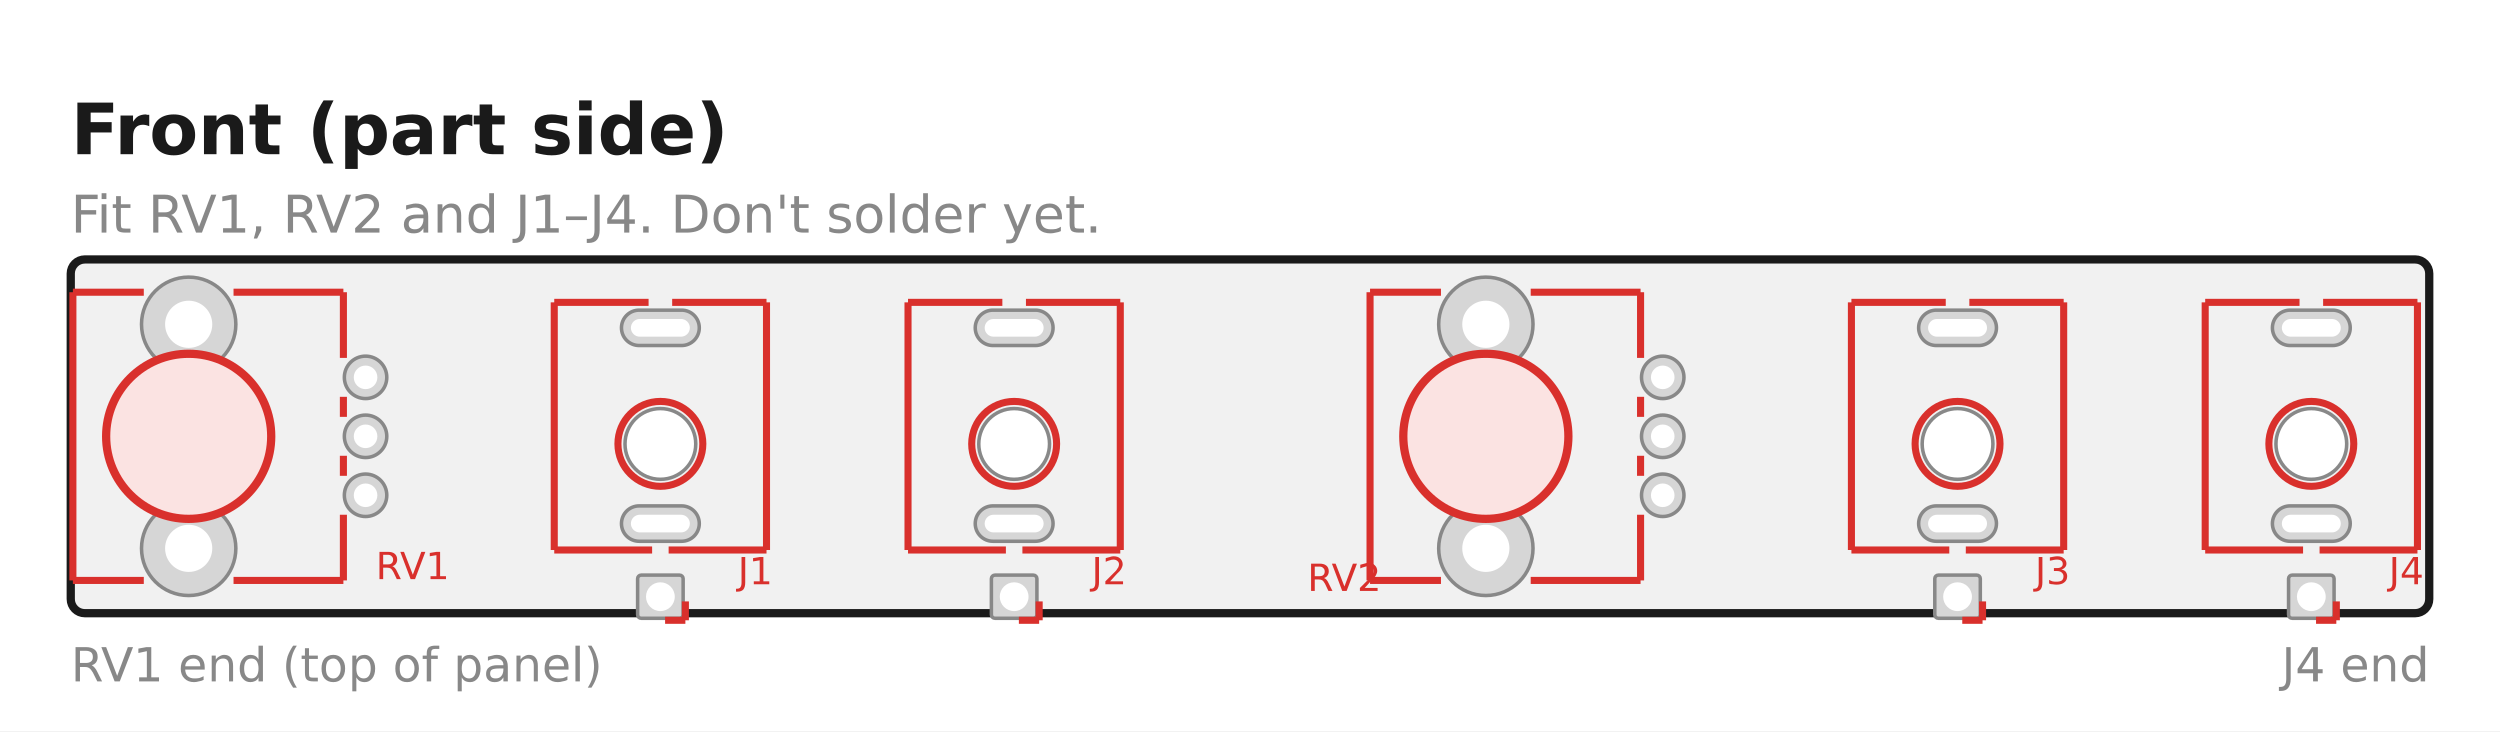
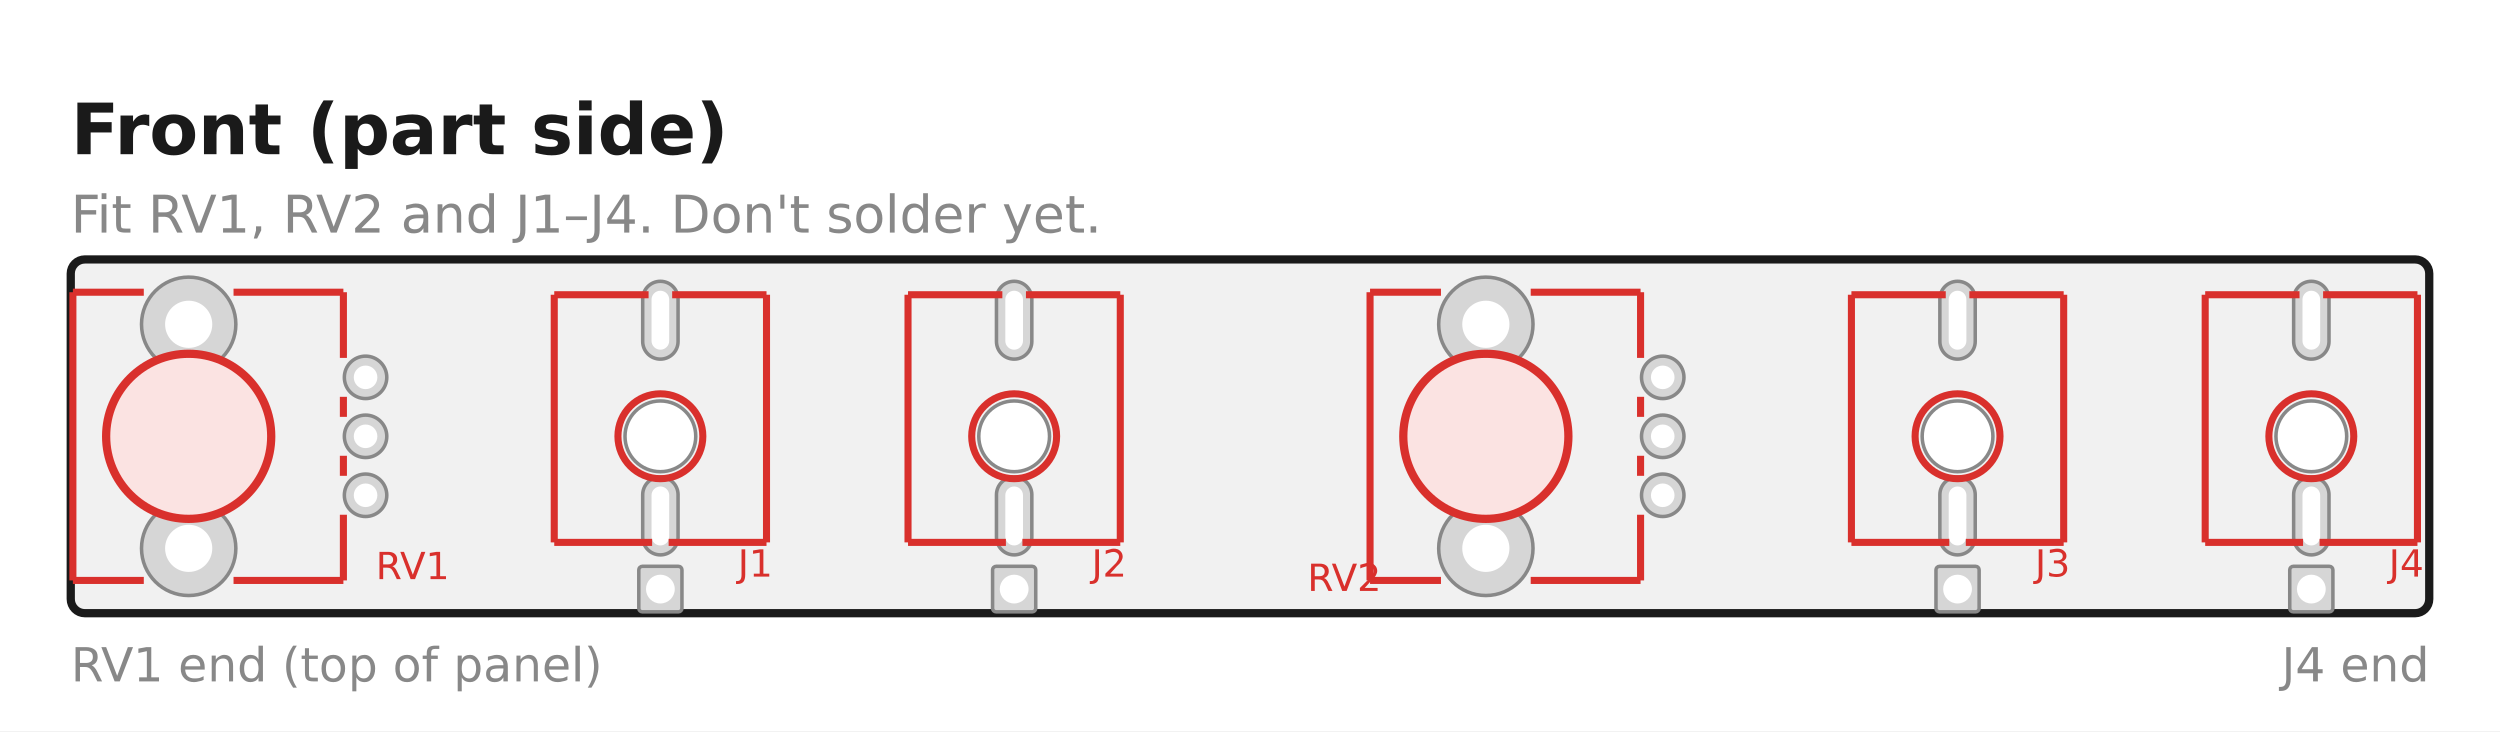
<svg xmlns="http://www.w3.org/2000/svg" viewBox="-3 -3 106 31.0" width="424" height="124">
  <rect x="-3" y="-3" width="106" height="31.0" fill="#fff" />
  <text x="0.00" y="2.50" font-family="DejaVu Sans, Helvetica, Arial, sans-serif" font-size="3" font-weight="bold" fill="#1a1a1a" text-anchor="start" dominant-baseline="central">Front (part side)</text>
  <text x="0.00" y="6.10" font-family="DejaVu Sans, Helvetica, Arial, sans-serif" font-size="2.2" font-weight="normal" fill="#888" text-anchor="start" dominant-baseline="central">Fit RV1, RV2 and J1–J4. Don't solder yet.</text>
  <rect x="0" y="8" width="100.0" height="15.0" rx="0.6" fill="#f1f1f1" stroke="#1a1a1a" stroke-width="0.35" />
-   <rect x="23.500" y="14.323" width="3.0" height="3.0" rx="1.5" fill="#fff" stroke="#888" stroke-width="0.15" />
-   <rect x="23.350" y="18.450" width="3.3" height="1.5" rx="0.75" fill="#d6d6d6" stroke="#888" stroke-width="0.15" />
-   <rect x="23.750" y="18.825" width="2.5" height="0.75" rx="0.375" fill="#fff" stroke="none" stroke-width="0.15" />
-   <rect x="24.035" y="21.385" width="1.93" height="1.83" rx="0.15" fill="#d6d6d6" stroke="#888" stroke-width="0.15" />
-   <rect x="24.390" y="21.690" width="1.22" height="1.22" rx="0.61" fill="#fff" stroke="none" stroke-width="0.15" />
-   <rect x="23.350" y="10.150" width="3.3" height="1.5" rx="0.75" fill="#d6d6d6" stroke="#888" stroke-width="0.15" />
-   <rect x="23.750" y="10.525" width="2.5" height="0.75" rx="0.375" fill="#fff" stroke="none" stroke-width="0.15" />
-   <line x1="29.500" y1="20.320" x2="29.500" y2="9.820" stroke="#d9302c" stroke-width="0.3" />
-   <line x1="20.500" y1="20.320" x2="20.500" y2="9.820" stroke="#d9302c" stroke-width="0.3" />
-   <line x1="20.500" y1="9.820" x2="24.500" y2="9.820" stroke="#d9302c" stroke-width="0.3" />
-   <line x1="25.500" y1="9.820" x2="29.500" y2="9.820" stroke="#d9302c" stroke-width="0.3" />
-   <line x1="20.500" y1="20.320" x2="24.650" y2="20.320" stroke="#d9302c" stroke-width="0.3" />
-   <line x1="25.350" y1="20.320" x2="29.500" y2="20.320" stroke="#d9302c" stroke-width="0.3" />
-   <line x1="26.060" y1="23.300" x2="26.060" y2="22.500" stroke="#d9302c" stroke-width="0.3" />
-   <line x1="26.060" y1="23.300" x2="25.200" y2="23.300" stroke="#d9302c" stroke-width="0.3" />
-   <circle cx="25.000" cy="15.820" r="1.8" fill="none" stroke="#d9302c" stroke-width="0.3" />
-   <text x="29.030" y="21.220" font-family="DejaVu Sans, Helvetica, Arial, sans-serif" font-size="1.6" fill="#d9302c" text-anchor="middle" dominant-baseline="central">J1</text>
-   <rect x="38.500" y="14.323" width="3.0" height="3.0" rx="1.5" fill="#fff" stroke="#888" stroke-width="0.15" />
-   <rect x="38.350" y="18.450" width="3.3" height="1.5" rx="0.75" fill="#d6d6d6" stroke="#888" stroke-width="0.15" />
-   <rect x="38.750" y="18.825" width="2.5" height="0.75" rx="0.375" fill="#fff" stroke="none" stroke-width="0.15" />
-   <rect x="39.035" y="21.385" width="1.93" height="1.83" rx="0.15" fill="#d6d6d6" stroke="#888" stroke-width="0.15" />
-   <rect x="39.390" y="21.690" width="1.22" height="1.22" rx="0.61" fill="#fff" stroke="none" stroke-width="0.15" />
-   <rect x="38.350" y="10.150" width="3.3" height="1.5" rx="0.75" fill="#d6d6d6" stroke="#888" stroke-width="0.15" />
-   <rect x="38.750" y="10.525" width="2.5" height="0.75" rx="0.375" fill="#fff" stroke="none" stroke-width="0.15" />
-   <line x1="44.500" y1="20.320" x2="44.500" y2="9.820" stroke="#d9302c" stroke-width="0.3" />
-   <line x1="35.500" y1="20.320" x2="35.500" y2="9.820" stroke="#d9302c" stroke-width="0.3" />
-   <line x1="35.500" y1="9.820" x2="39.500" y2="9.820" stroke="#d9302c" stroke-width="0.3" />
-   <line x1="40.500" y1="9.820" x2="44.500" y2="9.820" stroke="#d9302c" stroke-width="0.3" />
-   <line x1="35.500" y1="20.320" x2="39.650" y2="20.320" stroke="#d9302c" stroke-width="0.3" />
-   <line x1="40.350" y1="20.320" x2="44.500" y2="20.320" stroke="#d9302c" stroke-width="0.3" />
-   <line x1="41.060" y1="23.300" x2="41.060" y2="22.500" stroke="#d9302c" stroke-width="0.3" />
-   <line x1="41.060" y1="23.300" x2="40.200" y2="23.300" stroke="#d9302c" stroke-width="0.3" />
-   <circle cx="40.000" cy="15.820" r="1.8" fill="none" stroke="#d9302c" stroke-width="0.3" />
-   <text x="44.030" y="21.220" font-family="DejaVu Sans, Helvetica, Arial, sans-serif" font-size="1.6" fill="#d9302c" text-anchor="middle" dominant-baseline="central">J2</text>
-   <rect x="78.500" y="14.323" width="3.0" height="3.0" rx="1.5" fill="#fff" stroke="#888" stroke-width="0.15" />
-   <rect x="78.350" y="18.450" width="3.3" height="1.5" rx="0.75" fill="#d6d6d6" stroke="#888" stroke-width="0.15" />
-   <rect x="78.750" y="18.825" width="2.5" height="0.75" rx="0.375" fill="#fff" stroke="none" stroke-width="0.15" />
-   <rect x="79.035" y="21.385" width="1.93" height="1.83" rx="0.15" fill="#d6d6d6" stroke="#888" stroke-width="0.15" />
-   <rect x="79.390" y="21.690" width="1.22" height="1.22" rx="0.61" fill="#fff" stroke="none" stroke-width="0.15" />
-   <rect x="78.350" y="10.150" width="3.3" height="1.5" rx="0.75" fill="#d6d6d6" stroke="#888" stroke-width="0.15" />
-   <rect x="78.750" y="10.525" width="2.5" height="0.75" rx="0.375" fill="#fff" stroke="none" stroke-width="0.15" />
-   <line x1="84.500" y1="20.320" x2="84.500" y2="9.820" stroke="#d9302c" stroke-width="0.3" />
-   <line x1="75.500" y1="20.320" x2="75.500" y2="9.820" stroke="#d9302c" stroke-width="0.3" />
-   <line x1="75.500" y1="9.820" x2="79.500" y2="9.820" stroke="#d9302c" stroke-width="0.3" />
-   <line x1="80.500" y1="9.820" x2="84.500" y2="9.820" stroke="#d9302c" stroke-width="0.3" />
-   <line x1="75.500" y1="20.320" x2="79.650" y2="20.320" stroke="#d9302c" stroke-width="0.3" />
-   <line x1="80.350" y1="20.320" x2="84.500" y2="20.320" stroke="#d9302c" stroke-width="0.3" />
-   <line x1="81.060" y1="23.300" x2="81.060" y2="22.500" stroke="#d9302c" stroke-width="0.3" />
-   <line x1="81.060" y1="23.300" x2="80.200" y2="23.300" stroke="#d9302c" stroke-width="0.3" />
-   <circle cx="80.000" cy="15.820" r="1.8" fill="none" stroke="#d9302c" stroke-width="0.3" />
-   <text x="84.030" y="21.220" font-family="DejaVu Sans, Helvetica, Arial, sans-serif" font-size="1.6" fill="#d9302c" text-anchor="middle" dominant-baseline="central">J3</text>
-   <rect x="93.500" y="14.323" width="3.0" height="3.0" rx="1.5" fill="#fff" stroke="#888" stroke-width="0.15" />
-   <rect x="93.350" y="18.450" width="3.3" height="1.5" rx="0.75" fill="#d6d6d6" stroke="#888" stroke-width="0.15" />
-   <rect x="93.750" y="18.825" width="2.5" height="0.75" rx="0.375" fill="#fff" stroke="none" stroke-width="0.15" />
-   <rect x="94.035" y="21.385" width="1.93" height="1.83" rx="0.15" fill="#d6d6d6" stroke="#888" stroke-width="0.15" />
-   <rect x="94.390" y="21.690" width="1.22" height="1.22" rx="0.61" fill="#fff" stroke="none" stroke-width="0.15" />
-   <rect x="93.350" y="10.150" width="3.3" height="1.5" rx="0.75" fill="#d6d6d6" stroke="#888" stroke-width="0.15" />
-   <rect x="93.750" y="10.525" width="2.5" height="0.75" rx="0.375" fill="#fff" stroke="none" stroke-width="0.15" />
-   <line x1="99.500" y1="20.320" x2="99.500" y2="9.820" stroke="#d9302c" stroke-width="0.3" />
-   <line x1="90.500" y1="20.320" x2="90.500" y2="9.820" stroke="#d9302c" stroke-width="0.3" />
-   <line x1="90.500" y1="9.820" x2="94.500" y2="9.820" stroke="#d9302c" stroke-width="0.3" />
-   <line x1="95.500" y1="9.820" x2="99.500" y2="9.820" stroke="#d9302c" stroke-width="0.3" />
-   <line x1="90.500" y1="20.320" x2="94.650" y2="20.320" stroke="#d9302c" stroke-width="0.3" />
-   <line x1="95.350" y1="20.320" x2="99.500" y2="20.320" stroke="#d9302c" stroke-width="0.3" />
-   <line x1="96.060" y1="23.300" x2="96.060" y2="22.500" stroke="#d9302c" stroke-width="0.3" />
-   <line x1="96.060" y1="23.300" x2="95.200" y2="23.300" stroke="#d9302c" stroke-width="0.3" />
-   <circle cx="95.000" cy="15.820" r="1.8" fill="none" stroke="#d9302c" stroke-width="0.3" />
-   <text x="99.030" y="21.220" font-family="DejaVu Sans, Helvetica, Arial, sans-serif" font-size="1.6" fill="#d9302c" text-anchor="middle" dominant-baseline="central">J4</text>
+   <rect x="38.500" y="14.000" width="3.0" height="3.0" rx="1.5" fill="#fff" stroke="#888" stroke-width="0.15" />
+   <rect x="39.085" y="21.012" width="1.83" height="1.93" rx="0.15" fill="#d6d6d6" stroke="#888" stroke-width="0.15" />
+   <rect x="39.390" y="21.367" width="1.22" height="1.22" rx="0.61" fill="#fff" stroke="none" stroke-width="0.15" />
+   <rect x="39.250" y="8.927" width="1.5" height="3.3" rx="0.75" fill="#d6d6d6" stroke="#888" stroke-width="0.15" />
+   <rect x="39.625" y="9.327" width="0.75" height="2.5" rx="0.375" fill="#fff" stroke="none" stroke-width="0.15" />
+   <rect x="39.250" y="17.227" width="1.5" height="3.3" rx="0.75" fill="#d6d6d6" stroke="#888" stroke-width="0.15" />
+   <rect x="39.625" y="17.627" width="0.75" height="2.5" rx="0.375" fill="#fff" stroke="none" stroke-width="0.15" />
+   <line x1="35.500" y1="19.997" x2="39.650" y2="19.997" stroke="#d9302c" stroke-width="0.3" />
+   <line x1="35.500" y1="19.997" x2="35.500" y2="9.497" stroke="#d9302c" stroke-width="0.3" />
+   <line x1="40.350" y1="19.997" x2="44.500" y2="19.997" stroke="#d9302c" stroke-width="0.3" />
+   <line x1="44.500" y1="19.997" x2="44.500" y2="9.497" stroke="#d9302c" stroke-width="0.3" />
+   <line x1="35.500" y1="9.497" x2="39.500" y2="9.497" stroke="#d9302c" stroke-width="0.3" />
+   <line x1="40.500" y1="9.497" x2="44.500" y2="9.497" stroke="#d9302c" stroke-width="0.3" />
+   <circle cx="40.000" cy="15.497" r="1.8" fill="none" stroke="#d9302c" stroke-width="0.3" />
+   <text x="44.030" y="20.897" font-family="DejaVu Sans, Helvetica, Arial, sans-serif" font-size="1.6" fill="#d9302c" text-anchor="middle" dominant-baseline="central">J2</text>
+   <circle cx="5.000" cy="20.250" r="2.0" fill="#d6d6d6" stroke="#888" stroke-width="0.15" />
+   <rect x="4.000" y="19.250" width="2.0" height="2.0" rx="1.0" fill="#fff" stroke="none" stroke-width="0.15" />
  <circle cx="5.000" cy="10.750" r="2.0" fill="#d6d6d6" stroke="#888" stroke-width="0.15" />
  <rect x="4.000" y="9.750" width="2.0" height="2.0" rx="1.0" fill="#fff" stroke="none" stroke-width="0.15" />
-   <circle cx="5.000" cy="20.250" r="2.0" fill="#d6d6d6" stroke="#888" stroke-width="0.15" />
-   <rect x="4.000" y="19.250" width="2.0" height="2.0" rx="1.0" fill="#fff" stroke="none" stroke-width="0.15" />
  <circle cx="12.500" cy="13.000" r="0.9" fill="#d6d6d6" stroke="#888" stroke-width="0.15" />
  <rect x="12.000" y="12.500" width="1.0" height="1.0" rx="0.5" fill="#fff" stroke="none" stroke-width="0.15" />
  <circle cx="12.500" cy="15.500" r="0.9" fill="#d6d6d6" stroke="#888" stroke-width="0.15" />
  <rect x="12.000" y="15.000" width="1.0" height="1.0" rx="0.5" fill="#fff" stroke="none" stroke-width="0.15" />
  <circle cx="12.500" cy="18.000" r="0.9" fill="#d6d6d6" stroke="#888" stroke-width="0.15" />
  <rect x="12.000" y="17.500" width="1.0" height="1.0" rx="0.5" fill="#fff" stroke="none" stroke-width="0.15" />
  <line x1="0.090" y1="21.610" x2="0.090" y2="9.390" stroke="#d9302c" stroke-width="0.3" />
+   <line x1="3.097" y1="21.610" x2="0.090" y2="21.610" stroke="#d9302c" stroke-width="0.3" />
+   <line x1="11.560" y1="21.610" x2="6.902" y2="21.610" stroke="#d9302c" stroke-width="0.3" />
+   <line x1="11.560" y1="21.610" x2="11.560" y2="18.825" stroke="#d9302c" stroke-width="0.3" />
+   <line x1="11.560" y1="17.175" x2="11.560" y2="16.325" stroke="#d9302c" stroke-width="0.3" />
+   <line x1="11.560" y1="14.675" x2="11.560" y2="13.825" stroke="#d9302c" stroke-width="0.3" />
  <line x1="11.560" y1="12.175" x2="11.560" y2="9.390" stroke="#d9302c" stroke-width="0.3" />
-   <line x1="11.560" y1="14.675" x2="11.560" y2="13.825" stroke="#d9302c" stroke-width="0.3" />
-   <line x1="11.560" y1="17.175" x2="11.560" y2="16.325" stroke="#d9302c" stroke-width="0.3" />
-   <line x1="11.560" y1="21.610" x2="11.560" y2="18.825" stroke="#d9302c" stroke-width="0.3" />
  <line x1="3.097" y1="9.390" x2="0.090" y2="9.390" stroke="#d9302c" stroke-width="0.3" />
  <line x1="11.560" y1="9.390" x2="6.902" y2="9.390" stroke="#d9302c" stroke-width="0.3" />
-   <line x1="3.097" y1="21.610" x2="0.090" y2="21.610" stroke="#d9302c" stroke-width="0.3" />
-   <line x1="11.560" y1="21.610" x2="6.902" y2="21.610" stroke="#d9302c" stroke-width="0.3" />
  <text x="14.500" y="21.000" font-family="DejaVu Sans, Helvetica, Arial, sans-serif" font-size="1.6" fill="#d9302c" text-anchor="middle" dominant-baseline="central">RV1</text>
+   <rect x="93.500" y="14.000" width="3.0" height="3.0" rx="1.5" fill="#fff" stroke="#888" stroke-width="0.15" />
+   <rect x="94.085" y="21.012" width="1.83" height="1.93" rx="0.15" fill="#d6d6d6" stroke="#888" stroke-width="0.15" />
+   <rect x="94.390" y="21.367" width="1.22" height="1.22" rx="0.61" fill="#fff" stroke="none" stroke-width="0.15" />
+   <rect x="94.250" y="8.927" width="1.5" height="3.3" rx="0.75" fill="#d6d6d6" stroke="#888" stroke-width="0.15" />
+   <rect x="94.625" y="9.327" width="0.75" height="2.5" rx="0.375" fill="#fff" stroke="none" stroke-width="0.15" />
+   <rect x="94.250" y="17.227" width="1.5" height="3.3" rx="0.75" fill="#d6d6d6" stroke="#888" stroke-width="0.15" />
+   <rect x="94.625" y="17.627" width="0.75" height="2.5" rx="0.375" fill="#fff" stroke="none" stroke-width="0.15" />
+   <line x1="90.500" y1="19.997" x2="94.650" y2="19.997" stroke="#d9302c" stroke-width="0.3" />
+   <line x1="90.500" y1="19.997" x2="90.500" y2="9.497" stroke="#d9302c" stroke-width="0.3" />
+   <line x1="95.350" y1="19.997" x2="99.500" y2="19.997" stroke="#d9302c" stroke-width="0.3" />
+   <line x1="99.500" y1="19.997" x2="99.500" y2="9.497" stroke="#d9302c" stroke-width="0.3" />
+   <line x1="90.500" y1="9.497" x2="94.500" y2="9.497" stroke="#d9302c" stroke-width="0.3" />
+   <line x1="95.500" y1="9.497" x2="99.500" y2="9.497" stroke="#d9302c" stroke-width="0.3" />
+   <circle cx="95.000" cy="15.497" r="1.8" fill="none" stroke="#d9302c" stroke-width="0.3" />
+   <text x="99.030" y="20.897" font-family="DejaVu Sans, Helvetica, Arial, sans-serif" font-size="1.6" fill="#d9302c" text-anchor="middle" dominant-baseline="central">J4</text>
+   <circle cx="60.000" cy="20.250" r="2.0" fill="#d6d6d6" stroke="#888" stroke-width="0.15" />
+   <rect x="59.000" y="19.250" width="2.0" height="2.0" rx="1.0" fill="#fff" stroke="none" stroke-width="0.15" />
  <circle cx="60.000" cy="10.750" r="2.0" fill="#d6d6d6" stroke="#888" stroke-width="0.15" />
  <rect x="59.000" y="9.750" width="2.0" height="2.0" rx="1.0" fill="#fff" stroke="none" stroke-width="0.15" />
-   <circle cx="60.000" cy="20.250" r="2.0" fill="#d6d6d6" stroke="#888" stroke-width="0.15" />
-   <rect x="59.000" y="19.250" width="2.0" height="2.0" rx="1.0" fill="#fff" stroke="none" stroke-width="0.15" />
  <circle cx="67.500" cy="13.000" r="0.9" fill="#d6d6d6" stroke="#888" stroke-width="0.15" />
  <rect x="67.000" y="12.500" width="1.0" height="1.0" rx="0.5" fill="#fff" stroke="none" stroke-width="0.15" />
  <circle cx="67.500" cy="15.500" r="0.9" fill="#d6d6d6" stroke="#888" stroke-width="0.15" />
  <rect x="67.000" y="15.000" width="1.0" height="1.0" rx="0.5" fill="#fff" stroke="none" stroke-width="0.15" />
  <circle cx="67.500" cy="18.000" r="0.9" fill="#d6d6d6" stroke="#888" stroke-width="0.15" />
  <rect x="67.000" y="17.500" width="1.0" height="1.0" rx="0.5" fill="#fff" stroke="none" stroke-width="0.15" />
  <line x1="55.090" y1="21.610" x2="55.090" y2="9.390" stroke="#d9302c" stroke-width="0.3" />
+   <line x1="58.097" y1="21.610" x2="55.090" y2="21.610" stroke="#d9302c" stroke-width="0.3" />
+   <line x1="66.560" y1="21.610" x2="61.902" y2="21.610" stroke="#d9302c" stroke-width="0.3" />
+   <line x1="66.560" y1="21.610" x2="66.560" y2="18.825" stroke="#d9302c" stroke-width="0.3" />
+   <line x1="66.560" y1="17.175" x2="66.560" y2="16.325" stroke="#d9302c" stroke-width="0.3" />
+   <line x1="66.560" y1="14.675" x2="66.560" y2="13.825" stroke="#d9302c" stroke-width="0.3" />
  <line x1="66.560" y1="12.175" x2="66.560" y2="9.390" stroke="#d9302c" stroke-width="0.3" />
-   <line x1="66.560" y1="14.675" x2="66.560" y2="13.825" stroke="#d9302c" stroke-width="0.3" />
-   <line x1="66.560" y1="17.175" x2="66.560" y2="16.325" stroke="#d9302c" stroke-width="0.3" />
-   <line x1="66.560" y1="21.610" x2="66.560" y2="18.825" stroke="#d9302c" stroke-width="0.3" />
  <line x1="58.097" y1="9.390" x2="55.090" y2="9.390" stroke="#d9302c" stroke-width="0.3" />
  <line x1="66.560" y1="9.390" x2="61.902" y2="9.390" stroke="#d9302c" stroke-width="0.3" />
-   <line x1="58.097" y1="21.610" x2="55.090" y2="21.610" stroke="#d9302c" stroke-width="0.3" />
-   <line x1="66.560" y1="21.610" x2="61.902" y2="21.610" stroke="#d9302c" stroke-width="0.3" />
  <text x="54.000" y="21.500" font-family="DejaVu Sans, Helvetica, Arial, sans-serif" font-size="1.6" fill="#d9302c" text-anchor="middle" dominant-baseline="central">RV2</text>
+   <rect x="78.500" y="14.000" width="3.0" height="3.0" rx="1.5" fill="#fff" stroke="#888" stroke-width="0.15" />
+   <rect x="79.085" y="21.012" width="1.83" height="1.93" rx="0.15" fill="#d6d6d6" stroke="#888" stroke-width="0.15" />
+   <rect x="79.390" y="21.367" width="1.22" height="1.22" rx="0.61" fill="#fff" stroke="none" stroke-width="0.15" />
+   <rect x="79.250" y="8.927" width="1.5" height="3.3" rx="0.75" fill="#d6d6d6" stroke="#888" stroke-width="0.15" />
+   <rect x="79.625" y="9.327" width="0.75" height="2.5" rx="0.375" fill="#fff" stroke="none" stroke-width="0.15" />
+   <rect x="79.250" y="17.227" width="1.5" height="3.3" rx="0.75" fill="#d6d6d6" stroke="#888" stroke-width="0.15" />
+   <rect x="79.625" y="17.627" width="0.75" height="2.5" rx="0.375" fill="#fff" stroke="none" stroke-width="0.15" />
+   <line x1="75.500" y1="19.997" x2="79.650" y2="19.997" stroke="#d9302c" stroke-width="0.3" />
+   <line x1="75.500" y1="19.997" x2="75.500" y2="9.497" stroke="#d9302c" stroke-width="0.3" />
+   <line x1="80.350" y1="19.997" x2="84.500" y2="19.997" stroke="#d9302c" stroke-width="0.3" />
+   <line x1="84.500" y1="19.997" x2="84.500" y2="9.497" stroke="#d9302c" stroke-width="0.3" />
+   <line x1="75.500" y1="9.497" x2="79.500" y2="9.497" stroke="#d9302c" stroke-width="0.3" />
+   <line x1="80.500" y1="9.497" x2="84.500" y2="9.497" stroke="#d9302c" stroke-width="0.3" />
+   <circle cx="80.000" cy="15.497" r="1.8" fill="none" stroke="#d9302c" stroke-width="0.3" />
+   <text x="84.030" y="20.897" font-family="DejaVu Sans, Helvetica, Arial, sans-serif" font-size="1.6" fill="#d9302c" text-anchor="middle" dominant-baseline="central">J3</text>
+   <rect x="23.500" y="14.000" width="3.0" height="3.0" rx="1.5" fill="#fff" stroke="#888" stroke-width="0.15" />
+   <rect x="24.085" y="21.012" width="1.83" height="1.93" rx="0.15" fill="#d6d6d6" stroke="#888" stroke-width="0.15" />
+   <rect x="24.390" y="21.367" width="1.22" height="1.22" rx="0.61" fill="#fff" stroke="none" stroke-width="0.15" />
+   <rect x="24.250" y="8.927" width="1.5" height="3.3" rx="0.75" fill="#d6d6d6" stroke="#888" stroke-width="0.15" />
+   <rect x="24.625" y="9.327" width="0.75" height="2.5" rx="0.375" fill="#fff" stroke="none" stroke-width="0.15" />
+   <rect x="24.250" y="17.227" width="1.5" height="3.3" rx="0.75" fill="#d6d6d6" stroke="#888" stroke-width="0.15" />
+   <rect x="24.625" y="17.627" width="0.75" height="2.5" rx="0.375" fill="#fff" stroke="none" stroke-width="0.15" />
+   <line x1="20.500" y1="19.997" x2="24.650" y2="19.997" stroke="#d9302c" stroke-width="0.3" />
+   <line x1="20.500" y1="19.997" x2="20.500" y2="9.497" stroke="#d9302c" stroke-width="0.3" />
+   <line x1="25.350" y1="19.997" x2="29.500" y2="19.997" stroke="#d9302c" stroke-width="0.3" />
+   <line x1="29.500" y1="19.997" x2="29.500" y2="9.497" stroke="#d9302c" stroke-width="0.3" />
+   <line x1="20.500" y1="9.497" x2="24.500" y2="9.497" stroke="#d9302c" stroke-width="0.3" />
+   <line x1="25.500" y1="9.497" x2="29.500" y2="9.497" stroke="#d9302c" stroke-width="0.3" />
+   <circle cx="25.000" cy="15.497" r="1.8" fill="none" stroke="#d9302c" stroke-width="0.3" />
+   <text x="29.030" y="20.897" font-family="DejaVu Sans, Helvetica, Arial, sans-serif" font-size="1.6" fill="#d9302c" text-anchor="middle" dominant-baseline="central">J1</text>
  <circle cx="5.00" cy="15.50" r="3.5" fill="#fbe3e2" stroke="#d9302c" stroke-width="0.35" />
  <circle cx="60.00" cy="15.50" r="3.5" fill="#fbe3e2" stroke="#d9302c" stroke-width="0.35" />
  <text x="0.00" y="25.20" font-family="DejaVu Sans, Helvetica, Arial, sans-serif" font-size="2" font-weight="normal" fill="#888" text-anchor="start" dominant-baseline="central">RV1 end (top of panel)</text>
  <text x="100.00" y="25.20" font-family="DejaVu Sans, Helvetica, Arial, sans-serif" font-size="2" font-weight="normal" fill="#888" text-anchor="end" dominant-baseline="central">J4 end</text>
</svg>
